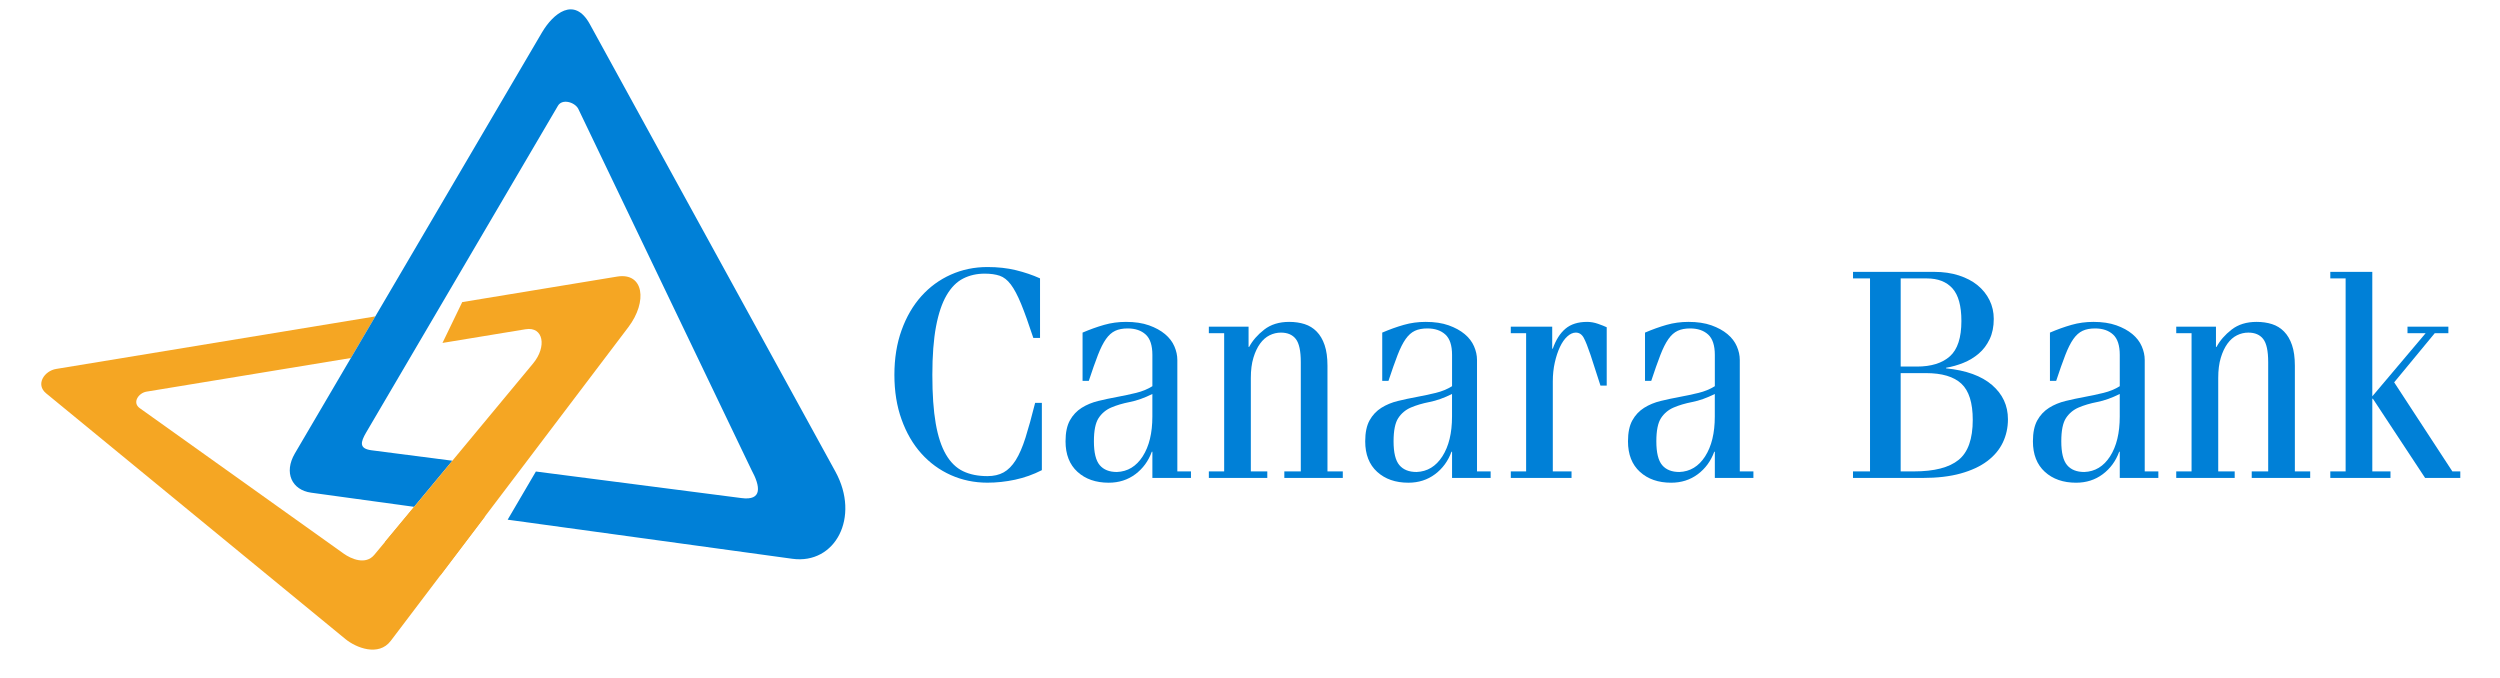
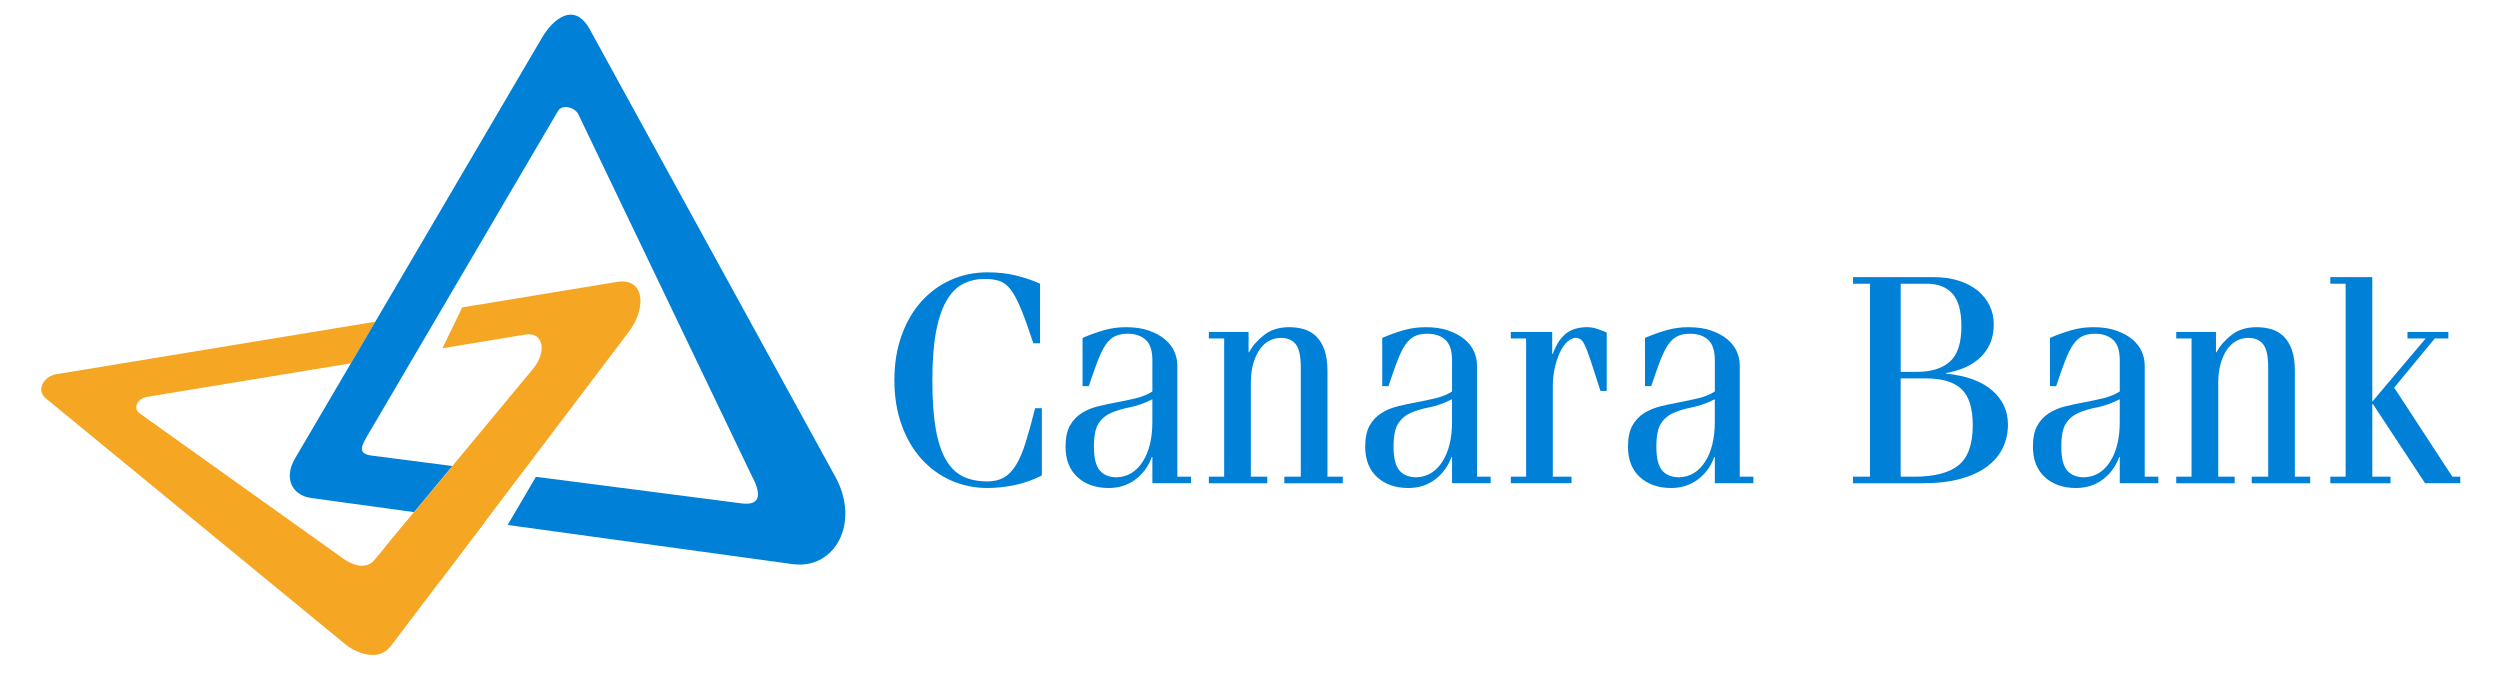
<svg xmlns="http://www.w3.org/2000/svg" viewBox="0 0 236 64" width="236" height="64">
-   <g transform="translate(-84, 5)">
+   <g transform="translate(-84, 5.5)">
    <path id="canara_tri_amber_back" d="m 120.888,55.496 8.887,-11.733 -6.681,-0.918 -3.758,4.529 c -0.818,0.986 -2.182,0.394 -2.892,-0.112 L 97.189,33.527 c -0.729,-0.52 -0.114,-1.431 0.642,-1.556 l 19.293,-3.176 2.305,-3.927 -30.123,4.959 c -1.122,0.182 -1.976,1.464 -0.951,2.304 l 28.252,23.195 c 0.999,0.82 3.138,1.682 4.281,0.169" fill="#f5a623" />
    <path id="canara_tri_blue" d="m 139.678,-2.723 23.183,42.24 c 2.365,4.306 -0.011,8.79 -4.065,8.232 l -26.873,-3.691 2.665,-4.547 19.393,2.505 c 2.016,0.277 1.805,-1.109 0.955,-2.662 L 138.581,5.257 C 138.235,4.63 137.068,4.303 136.672,4.981 L 118.568,35.821 c -0.536,0.914 -0.686,1.523 0.479,1.682 l 7.658,0.99 -3.612,4.352 -9.722,-1.336 c -1.813,-0.25 -2.605,-1.881 -1.532,-3.711 l 23.321,-39.73 c 1.049,-1.786 3.053,-3.459 4.518,-0.792" fill="#0080d7" />
    <path id="canara_tri_amber_front" d="m 133.137,39.324 1.88,-2.484 8.293,-10.948 c 1.845,-2.435 1.458,-5.193 -1.048,-4.783 l -14.628,2.409 -1.864,3.855 7.845,-1.292 c 1.691,-0.278 2.026,1.643 0.707,3.233 l -5.316,6.405 -2.303,2.774 -6.36,7.666 5.232,3.145 7.561,-9.98" fill="#f5a623" />
    <g id="canara_text" fill="#0080d7">
      <path id="canara_letter_0" d="m 182.182,26.904 h -0.635 c -0.444,-1.349 -0.828,-2.422 -1.155,-3.218 -0.327,-0.796 -0.65,-1.406 -0.968,-1.827 -0.316,-0.422 -0.669,-0.698 -1.054,-0.83 -0.387,-0.13 -0.858,-0.197 -1.416,-0.197 -0.751,0 -1.429,0.154 -2.036,0.464 -0.606,0.309 -1.127,0.834 -1.56,1.574 -0.433,0.741 -0.766,1.725 -0.997,2.952 -0.231,1.227 -0.347,2.751 -0.347,4.568 0,1.837 0.106,3.365 0.318,4.582 0.211,1.219 0.535,2.197 0.967,2.937 0.434,0.741 0.972,1.265 1.617,1.574 0.644,0.309 1.41,0.463 2.296,0.463 0.596,0 1.107,-0.117 1.53,-0.352 0.424,-0.234 0.804,-0.618 1.141,-1.151 0.336,-0.535 0.644,-1.241 0.923,-2.123 0.279,-0.882 0.582,-1.977 0.911,-3.289 h 0.634 v 6.352 c -0.809,0.413 -1.651,0.713 -2.527,0.901 -0.876,0.187 -1.747,0.281 -2.613,0.281 -1.234,0 -2.383,-0.24 -3.451,-0.717 -1.069,-0.478 -1.997,-1.157 -2.788,-2.039 -0.791,-0.882 -1.411,-1.949 -1.862,-3.206 -0.453,-1.255 -0.679,-2.661 -0.679,-4.217 0,-1.555 0.226,-2.961 0.679,-4.217 0.451,-1.256 1.073,-2.323 1.862,-3.205 0.789,-0.88 1.717,-1.561 2.788,-2.039 1.068,-0.478 2.219,-0.717 3.451,-0.717 0.983,0 1.878,0.099 2.686,0.296 0.809,0.197 1.57,0.454 2.282,0.774 v 5.626 z" />
      <path id="canara_letter_1" d="m 186.194,30.952 v -4.554 c 0.696,-0.299 1.375,-0.543 2.036,-0.731 0.66,-0.188 1.347,-0.281 2.062,-0.281 0.839,0 1.563,0.108 2.17,0.324 0.607,0.216 1.111,0.493 1.514,0.829 0.403,0.336 0.697,0.722 0.884,1.153 0.188,0.432 0.281,0.862 0.281,1.292 v 10.515 h 1.286 v 0.618 h -3.642 v -2.474 h -0.054 c -0.322,0.882 -0.84,1.589 -1.554,2.123 -0.715,0.534 -1.554,0.802 -2.518,0.802 -1.214,0 -2.196,-0.343 -2.946,-1.027 -0.75,-0.684 -1.126,-1.644 -1.126,-2.882 0,-0.824 0.138,-1.484 0.415,-1.982 0.277,-0.496 0.648,-0.889 1.112,-1.181 0.463,-0.29 0.986,-0.506 1.568,-0.647 0.58,-0.141 1.174,-0.267 1.781,-0.379 0.607,-0.114 1.2,-0.24 1.781,-0.38 0.58,-0.141 1.094,-0.352 1.541,-0.633 v -2.951 c 0,-0.9 -0.211,-1.541 -0.63,-1.925 -0.421,-0.385 -0.987,-0.577 -1.702,-0.577 -0.464,0 -0.857,0.074 -1.178,0.225 -0.322,0.151 -0.612,0.408 -0.87,0.774 -0.259,0.364 -0.513,0.87 -0.764,1.518 -0.251,0.648 -0.536,1.457 -0.858,2.431 h -0.589 z m 6.591,1.238 c -0.75,0.374 -1.461,0.629 -2.131,0.759 -0.669,0.132 -1.254,0.305 -1.754,0.521 -0.5,0.215 -0.898,0.548 -1.193,0.997 -0.295,0.45 -0.442,1.182 -0.442,2.193 0,1.068 0.182,1.818 0.549,2.249 0.365,0.432 0.906,0.647 1.62,0.647 1.017,-0.037 1.83,-0.53 2.437,-1.476 0.607,-0.947 0.912,-2.197 0.912,-3.754 v -2.135 z" />
      <path id="canara_letter_2" d="m 198.115,25.836 h 3.75 v 1.912 h 0.054 c 0.32,-0.599 0.794,-1.144 1.42,-1.631 0.625,-0.487 1.41,-0.731 2.357,-0.731 0.536,0 1.022,0.071 1.461,0.211 0.437,0.141 0.818,0.374 1.138,0.703 0.322,0.327 0.572,0.755 0.75,1.279 0.179,0.525 0.268,1.172 0.268,1.941 v 9.98 h 1.447 v 0.618 h -5.519 v -0.618 h 1.554 V 29.182 c 0,-1.05 -0.156,-1.776 -0.469,-2.179 -0.311,-0.403 -0.78,-0.605 -1.406,-0.605 -0.376,0 -0.732,0.084 -1.072,0.254 -0.34,0.168 -0.639,0.431 -0.897,0.786 -0.259,0.356 -0.469,0.802 -0.63,1.336 -0.162,0.535 -0.242,1.167 -0.242,1.898 v 8.828 h 1.554 v 0.618 h -5.518 v -0.618 h 1.446 V 26.454 h -1.446 v -0.618 z" />
      <path id="canara_letter_3" d="m 214.483,30.952 v -4.554 c 0.696,-0.299 1.375,-0.543 2.036,-0.731 0.66,-0.188 1.347,-0.281 2.062,-0.281 0.839,0 1.563,0.108 2.17,0.324 0.607,0.216 1.111,0.493 1.514,0.829 0.403,0.336 0.697,0.722 0.884,1.153 0.188,0.432 0.281,0.862 0.281,1.292 v 10.515 h 1.286 v 0.618 h -3.642 v -2.474 h -0.054 c -0.322,0.882 -0.84,1.589 -1.554,2.123 -0.715,0.534 -1.554,0.802 -2.518,0.802 -1.214,0 -2.196,-0.343 -2.946,-1.027 -0.75,-0.684 -1.126,-1.644 -1.126,-2.882 0,-0.824 0.138,-1.484 0.415,-1.982 0.277,-0.496 0.648,-0.889 1.112,-1.181 0.463,-0.29 0.986,-0.506 1.568,-0.647 0.58,-0.141 1.174,-0.267 1.781,-0.379 0.607,-0.114 1.2,-0.24 1.781,-0.38 0.58,-0.141 1.094,-0.352 1.541,-0.633 v -2.951 c 0,-0.9 -0.211,-1.541 -0.63,-1.925 -0.421,-0.385 -0.987,-0.577 -1.702,-0.577 -0.464,0 -0.857,0.074 -1.178,0.225 -0.322,0.151 -0.612,0.408 -0.87,0.774 -0.259,0.364 -0.513,0.87 -0.764,1.518 -0.251,0.648 -0.536,1.457 -0.858,2.431 h -0.589 z m 6.59,1.238 c -0.75,0.374 -1.461,0.629 -2.131,0.759 -0.669,0.132 -1.254,0.305 -1.754,0.521 -0.5,0.215 -0.898,0.548 -1.193,0.997 -0.295,0.45 -0.442,1.182 -0.442,2.193 0,1.068 0.182,1.818 0.549,2.249 0.365,0.432 0.906,0.647 1.62,0.647 1.017,-0.037 1.83,-0.53 2.437,-1.476 0.607,-0.947 0.912,-2.197 0.912,-3.754 v -2.135 z" />
      <path id="canara_letter_4" d="m 228.064,26.454 h -1.446 v -0.618 h 3.911 v 2.081 h 0.054 c 0.286,-0.824 0.683,-1.453 1.193,-1.884 0.508,-0.431 1.192,-0.647 2.049,-0.647 0.34,0 0.683,0.061 1.031,0.183 0.349,0.123 0.621,0.229 0.818,0.324 v 5.51 h -0.589 l -0.937,-2.896 c -0.251,-0.749 -0.466,-1.289 -0.643,-1.617 -0.179,-0.327 -0.428,-0.493 -0.75,-0.493 -0.268,0 -0.536,0.121 -0.804,0.365 -0.268,0.244 -0.499,0.577 -0.696,0.999 -0.197,0.422 -0.358,0.91 -0.482,1.462 -0.125,0.553 -0.188,1.148 -0.188,1.786 v 8.49 h 1.768 v 0.618 h -5.733 v -0.618 h 1.446 V 26.454 z" />
      <path id="canara_letter_5" d="m 239.289,30.952 v -4.554 c 0.696,-0.299 1.375,-0.543 2.036,-0.731 0.66,-0.188 1.347,-0.281 2.062,-0.281 0.839,0 1.563,0.108 2.17,0.324 0.607,0.216 1.111,0.493 1.514,0.829 0.403,0.336 0.697,0.722 0.884,1.153 0.188,0.432 0.281,0.862 0.281,1.292 v 10.515 h 1.286 v 0.618 h -3.642 v -2.474 h -0.054 c -0.322,0.882 -0.84,1.589 -1.554,2.123 -0.715,0.534 -1.554,0.802 -2.518,0.802 -1.214,0 -2.196,-0.343 -2.946,-1.027 -0.75,-0.684 -1.126,-1.644 -1.126,-2.882 0,-0.824 0.138,-1.484 0.415,-1.982 0.277,-0.496 0.648,-0.889 1.112,-1.181 0.463,-0.29 0.986,-0.506 1.568,-0.647 0.58,-0.141 1.174,-0.267 1.781,-0.379 0.607,-0.114 1.2,-0.24 1.781,-0.38 0.58,-0.141 1.094,-0.352 1.541,-0.633 v -2.951 c 0,-0.9 -0.211,-1.541 -0.63,-1.925 -0.421,-0.385 -0.987,-0.577 -1.702,-0.577 -0.464,0 -0.857,0.074 -1.178,0.225 -0.322,0.151 -0.612,0.408 -0.87,0.774 -0.259,0.364 -0.513,0.87 -0.764,1.518 -0.251,0.648 -0.536,1.457 -0.858,2.431 h -0.589 z m 6.59,1.238 c -0.75,0.374 -1.461,0.629 -2.131,0.759 -0.669,0.132 -1.254,0.305 -1.754,0.521 -0.5,0.215 -0.898,0.548 -1.193,0.997 -0.295,0.45 -0.442,1.182 -0.442,2.193 0,1.068 0.182,1.818 0.549,2.249 0.365,0.432 0.906,0.647 1.62,0.647 1.017,-0.037 1.83,-0.53 2.437,-1.476 0.607,-0.947 0.912,-2.197 0.912,-3.754 v -2.135 z" />
      <path id="canara_letter_6" d="m 260.532,21.282 h -1.607 v -0.618 h 7.661 c 0.858,0 1.634,0.112 2.331,0.337 0.696,0.225 1.286,0.534 1.768,0.928 0.482,0.394 0.857,0.862 1.125,1.406 0.268,0.543 0.401,1.133 0.401,1.771 0,0.731 -0.129,1.369 -0.389,1.912 -0.259,0.544 -0.602,0.999 -1.031,1.364 -0.428,0.365 -0.911,0.657 -1.446,0.871 -0.535,0.215 -1.081,0.37 -1.634,0.463 v 0.056 c 1.893,0.188 3.34,0.713 4.339,1.574 1,0.862 1.5,1.94 1.5,3.233 0,0.787 -0.162,1.518 -0.482,2.193 -0.322,0.675 -0.813,1.261 -1.474,1.758 -0.661,0.497 -1.496,0.885 -2.505,1.166 -1.01,0.281 -2.21,0.422 -3.603,0.422 h -6.563 V 39.498 h 1.607 V 21.282 z m 2.893,8.322 h 1.526 c 1.357,0 2.399,-0.324 3.12,-0.97 0.724,-0.645 1.085,-1.758 1.085,-3.331 0,-1.425 -0.281,-2.45 -0.843,-3.079 -0.563,-0.627 -1.372,-0.941 -2.424,-0.941 h -2.464 v 8.321 z m 0,9.896 h 1.258 c 1.911,0 3.313,-0.361 4.206,-1.083 0.893,-0.722 1.339,-1.982 1.339,-3.781 0,-1.613 -0.358,-2.749 -1.072,-3.415 -0.714,-0.666 -1.831,-0.999 -3.349,-0.999 h -2.384 v 9.277 z" />
      <path id="canara_letter_7" d="m 277.515,30.952 v -4.554 c 0.696,-0.299 1.375,-0.543 2.036,-0.731 0.66,-0.188 1.347,-0.281 2.062,-0.281 0.839,0 1.563,0.108 2.17,0.324 0.607,0.216 1.111,0.493 1.514,0.829 0.403,0.336 0.697,0.722 0.884,1.153 0.188,0.432 0.281,0.862 0.281,1.292 v 10.515 h 1.286 v 0.618 h -3.642 v -2.474 h -0.054 c -0.322,0.882 -0.84,1.589 -1.554,2.123 -0.715,0.534 -1.554,0.802 -2.518,0.802 -1.214,0 -2.196,-0.343 -2.946,-1.027 -0.75,-0.684 -1.126,-1.644 -1.126,-2.882 0,-0.824 0.138,-1.484 0.415,-1.982 0.277,-0.496 0.648,-0.889 1.112,-1.181 0.463,-0.29 0.986,-0.506 1.568,-0.647 0.58,-0.141 1.174,-0.267 1.781,-0.379 0.607,-0.114 1.2,-0.24 1.781,-0.38 0.58,-0.141 1.094,-0.352 1.541,-0.633 v -2.951 c 0,-0.9 -0.211,-1.541 -0.63,-1.925 -0.421,-0.385 -0.987,-0.577 -1.702,-0.577 -0.464,0 -0.857,0.074 -1.178,0.225 -0.322,0.151 -0.612,0.408 -0.87,0.774 -0.259,0.364 -0.513,0.87 -0.764,1.518 -0.251,0.648 -0.536,1.457 -0.858,2.431 h -0.589 z m 6.591,1.238 c -0.75,0.374 -1.461,0.629 -2.131,0.759 -0.669,0.132 -1.254,0.305 -1.754,0.521 -0.5,0.215 -0.898,0.548 -1.193,0.997 -0.295,0.45 -0.442,1.182 -0.442,2.193 0,1.068 0.182,1.818 0.549,2.249 0.365,0.432 0.906,0.647 1.62,0.647 1.017,-0.037 1.83,-0.53 2.437,-1.476 0.607,-0.947 0.912,-2.197 0.912,-3.754 v -2.135 z" />
      <path id="canara_letter_8" d="m 289.437,25.836 h 3.75 v 1.912 h 0.054 c 0.32,-0.599 0.794,-1.144 1.42,-1.631 0.625,-0.487 1.41,-0.731 2.357,-0.731 0.536,0 1.022,0.071 1.461,0.211 0.437,0.141 0.818,0.374 1.138,0.703 0.322,0.327 0.572,0.755 0.75,1.279 0.179,0.525 0.268,1.172 0.268,1.941 v 9.98 h 1.447 v 0.618 h -5.519 v -0.618 h 1.554 V 29.182 c 0,-1.05 -0.156,-1.776 -0.469,-2.179 -0.311,-0.403 -0.78,-0.605 -1.406,-0.605 -0.376,0 -0.732,0.084 -1.072,0.254 -0.34,0.168 -0.639,0.431 -0.897,0.786 -0.259,0.356 -0.469,0.802 -0.63,1.336 -0.162,0.535 -0.242,1.167 -0.242,1.898 v 8.828 h 1.554 v 0.618 h -5.518 v -0.618 h 1.446 V 26.454 h -1.446 v -0.618 z" />
      <path id="canara_letter_9" d="m 303.981,40.117 v -0.618 h 1.446 V 21.282 h -1.446 v -0.618 h 3.964 V 32.414 l 5.037,-5.961 h -1.714 v -0.618 h 3.858 v 0.618 h -1.286 l -3.83,4.639 5.492,8.407 h 0.75 v 0.618 h -3.322 l -4.93,-7.478 h -0.054 v 6.861 h 1.715 v 0.618 h -5.68 z" />
    </g>
  </g>
</svg>
